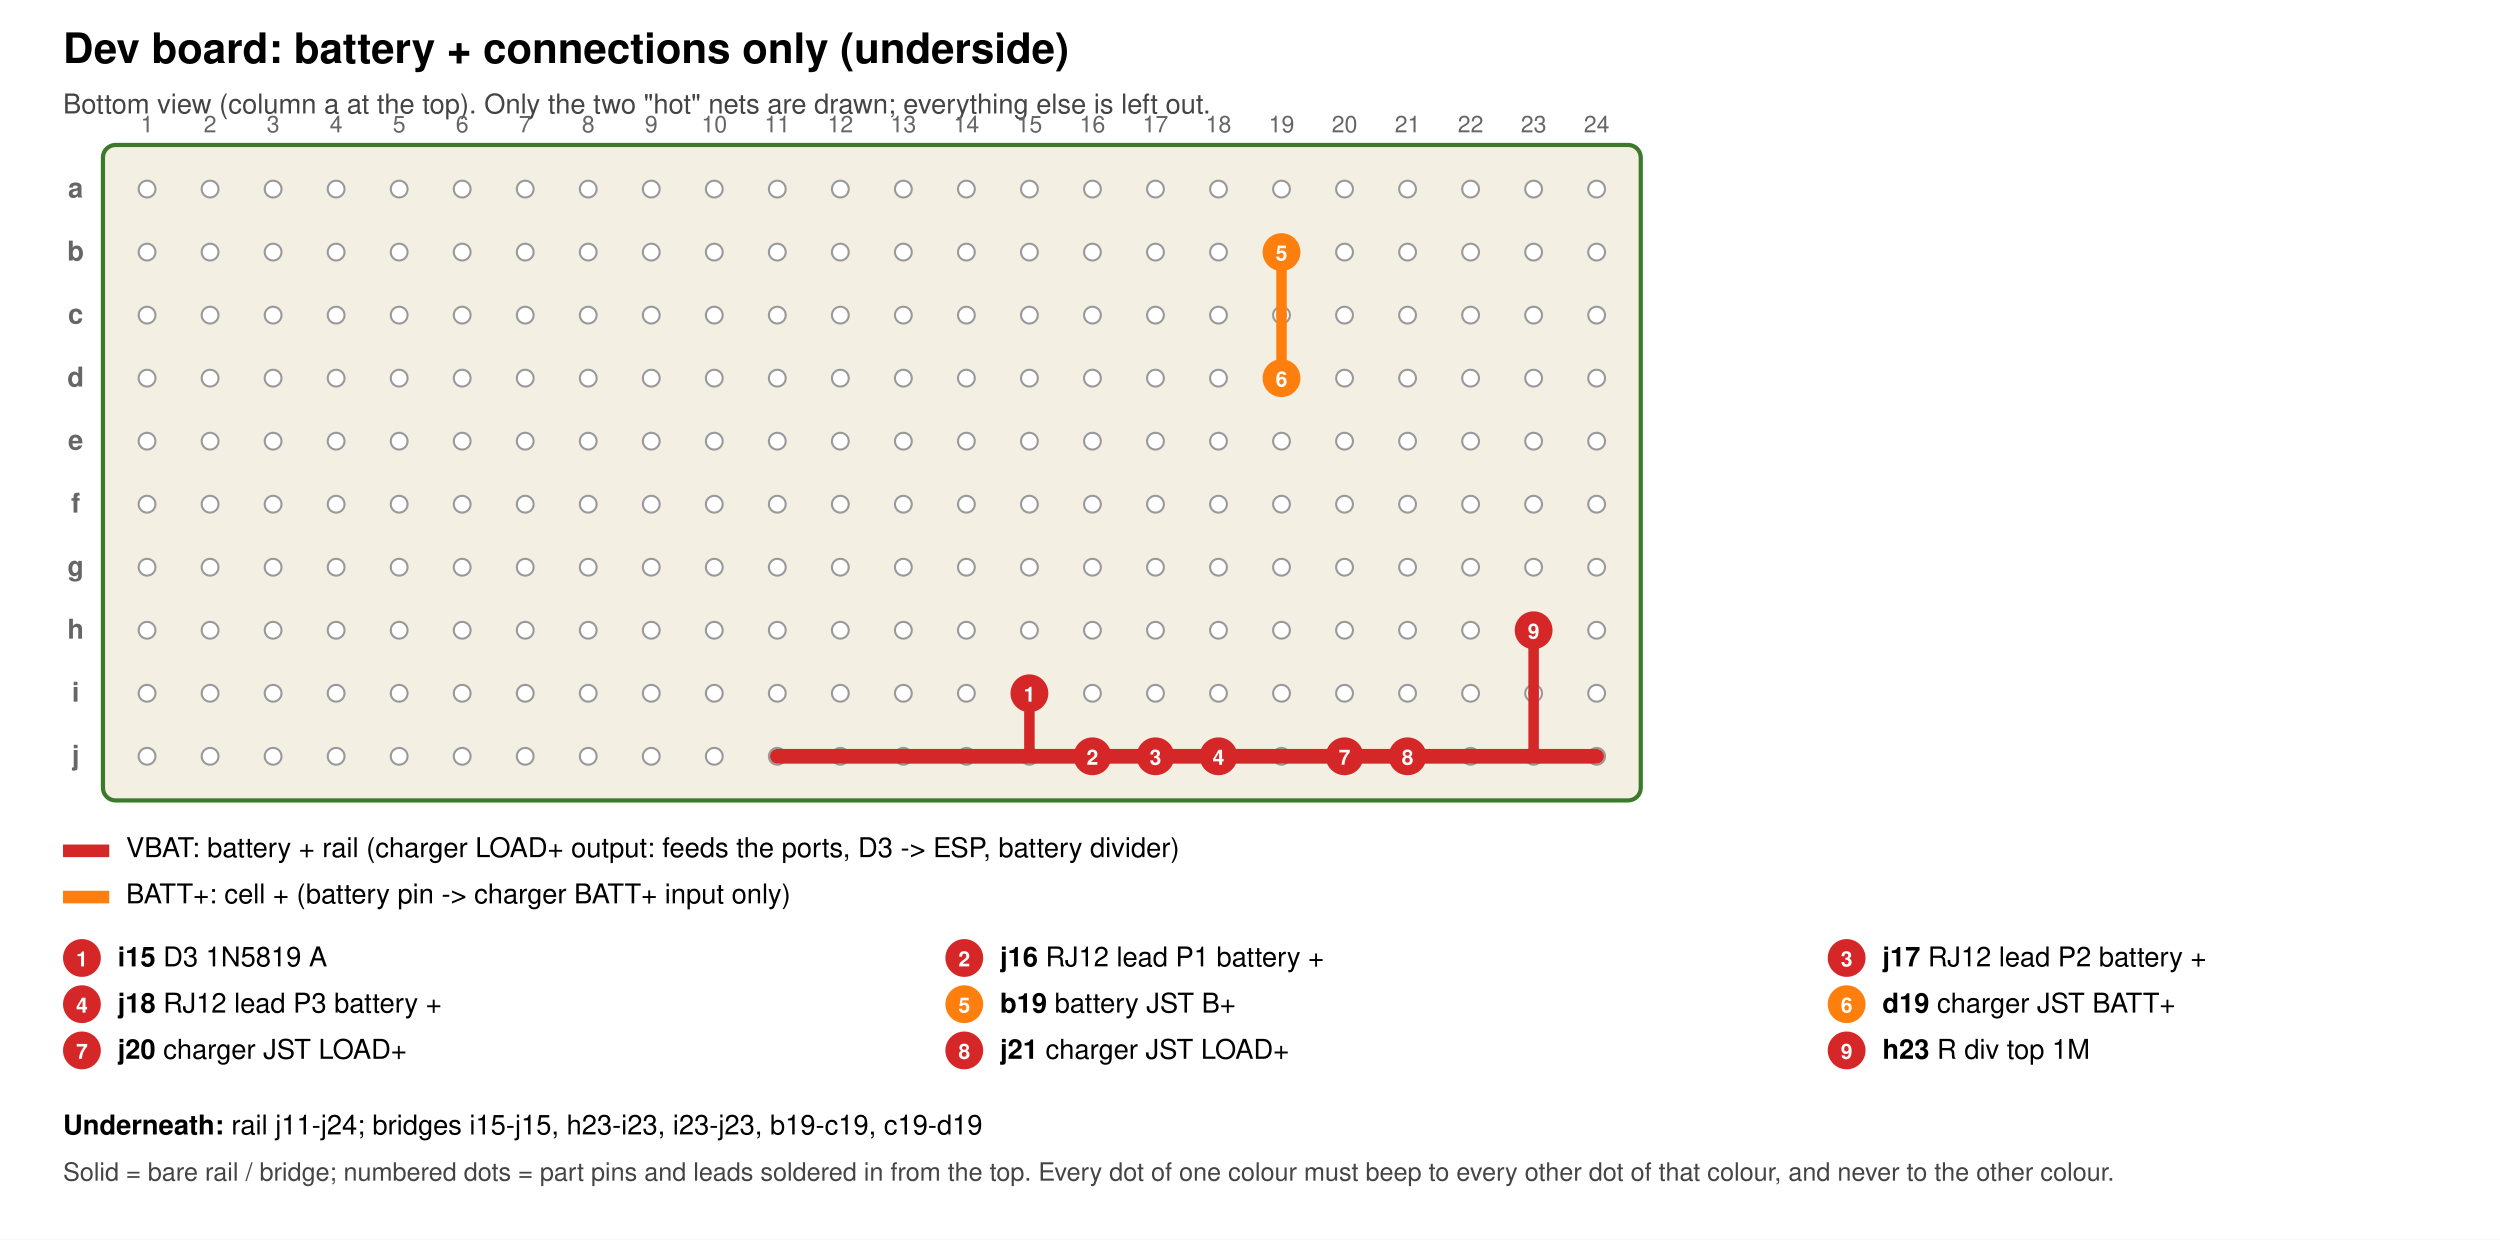
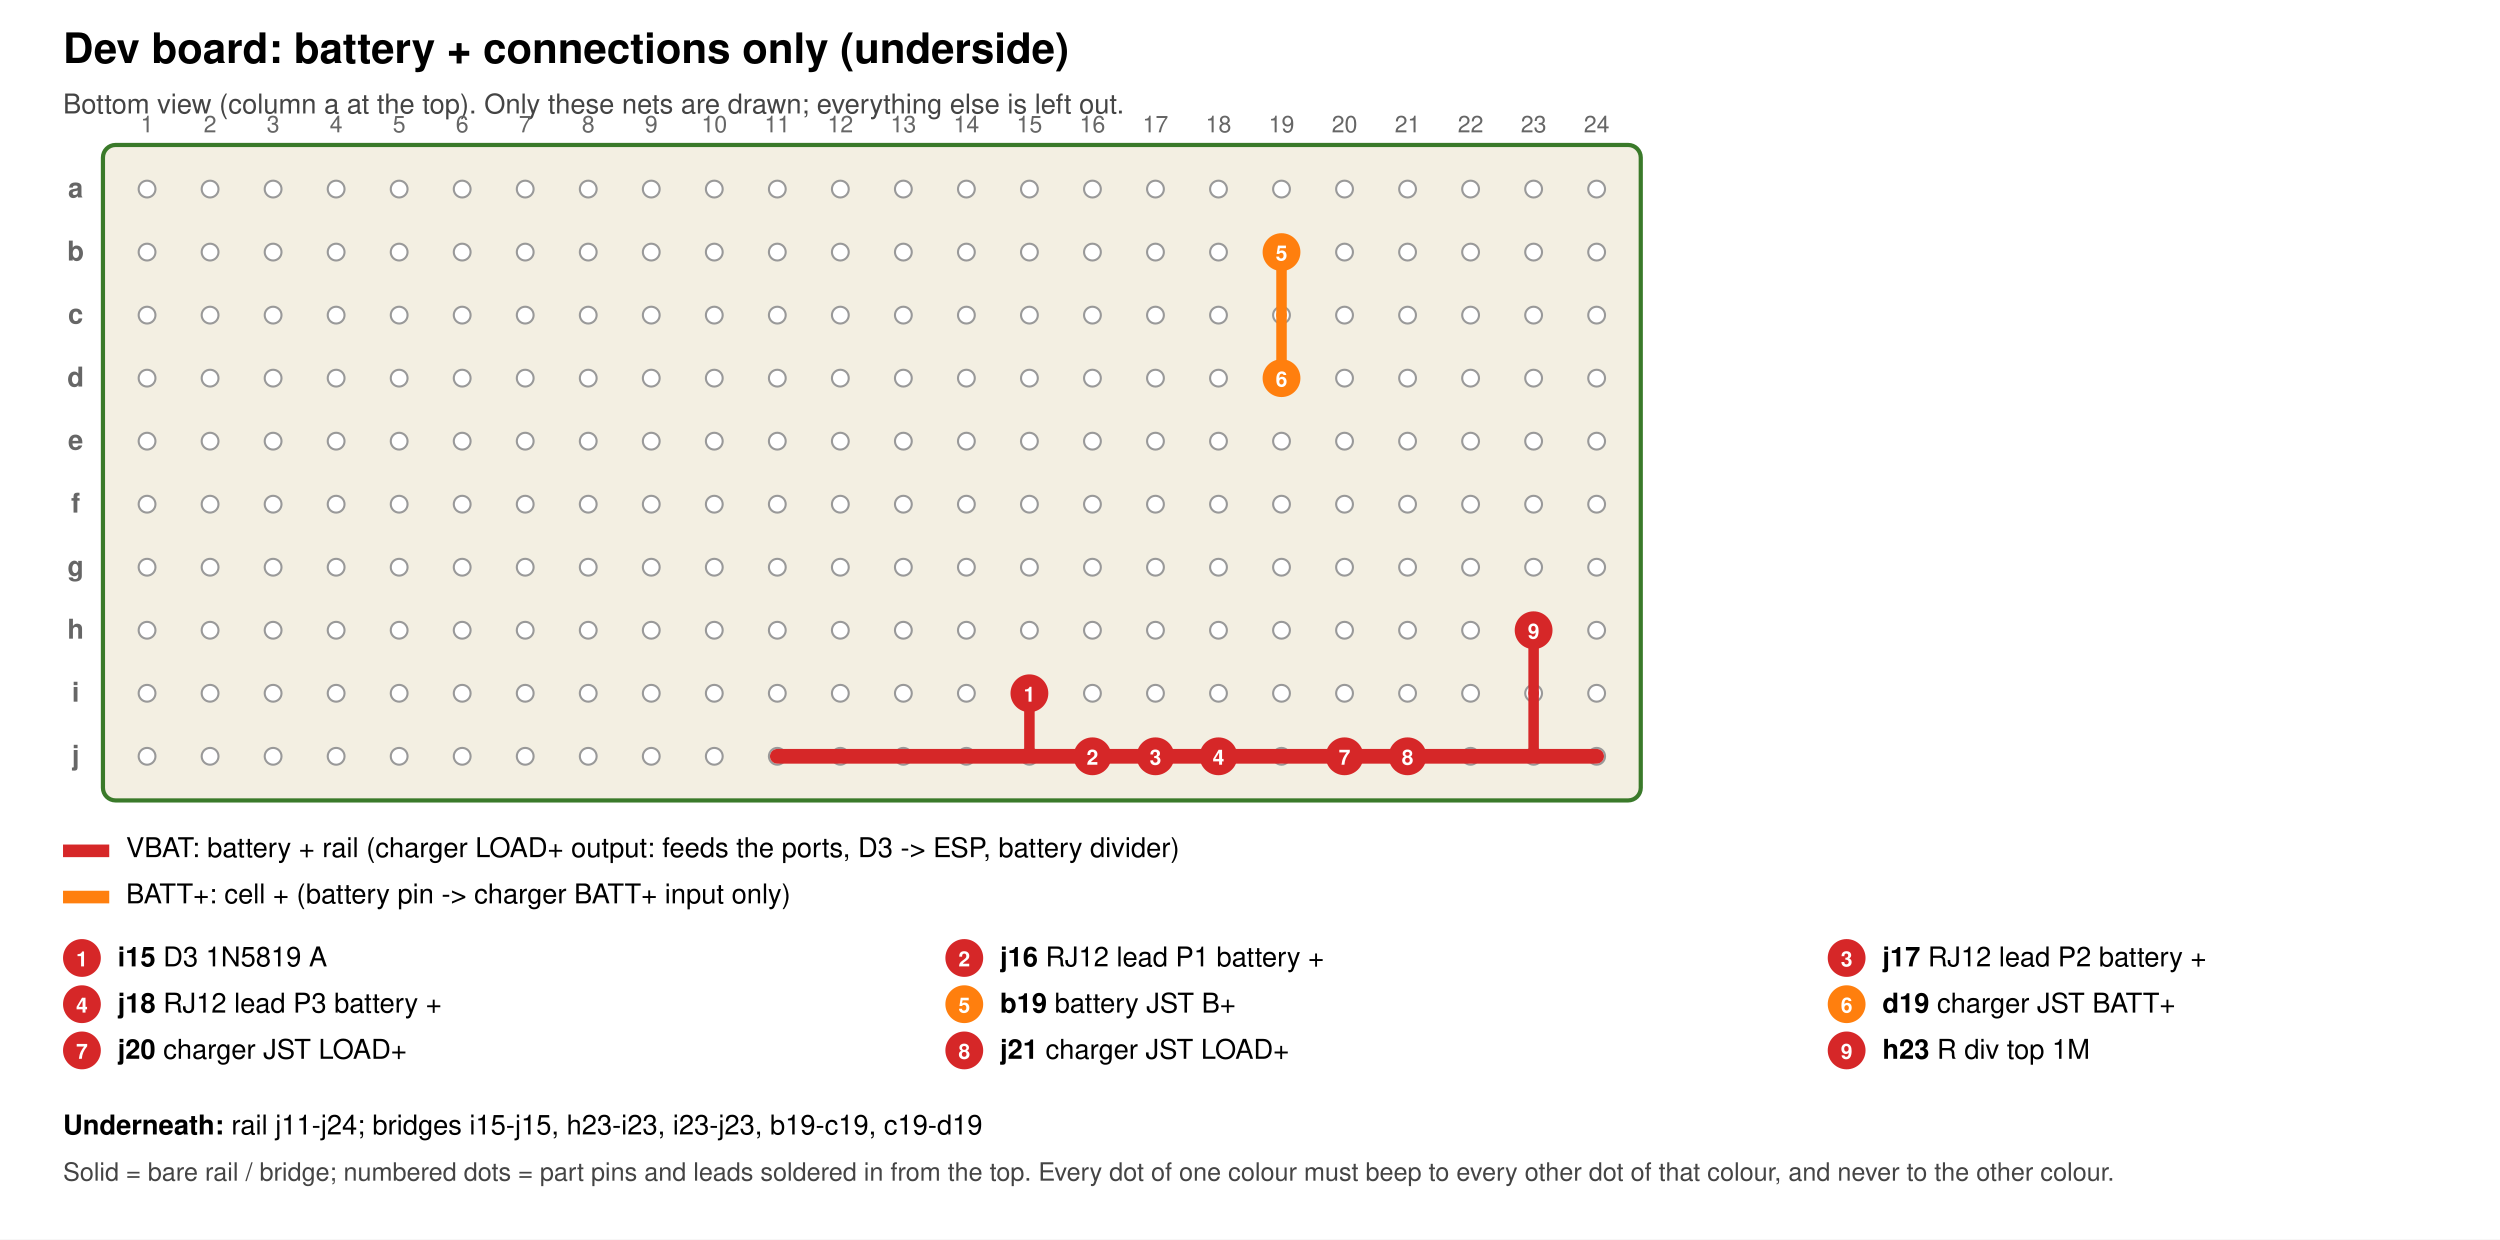
<svg xmlns="http://www.w3.org/2000/svg" width="1190" height="590" font-family="Helvetica,Arial">
  <defs>
    <filter id="mute">
      <feColorMatrix type="saturate" values="0" />
    </filter>
  </defs>
  <rect width="100%" height="100%" fill="#ffffff" />
  <text x="30" y="30" font-size="20" font-weight="bold">Dev board: battery + connections only (underside)</text>
-   <text x="30" y="54" font-size="13" fill="#444">Bottom view (column a at the top). Only the two "hot" nets are drawn; everything else is left out.</text>
+   <text x="30" y="54" font-size="13" fill="#444">Bottom view (column a at the top). Only these nets are drawn; everything else is left out.</text>
  <rect x="49" y="69" width="732" height="312" rx="6" fill="#f3efe2" stroke="#3a7a2a" stroke-width="2" />
  <text x="70" y="63" font-size="11" fill="#666" text-anchor="middle">1</text>
  <text x="100" y="63" font-size="11" fill="#666" text-anchor="middle">2</text>
  <text x="130" y="63" font-size="11" fill="#666" text-anchor="middle">3</text>
  <text x="160" y="63" font-size="11" fill="#666" text-anchor="middle">4</text>
  <text x="190" y="63" font-size="11" fill="#666" text-anchor="middle">5</text>
  <text x="220" y="63" font-size="11" fill="#666" text-anchor="middle">6</text>
  <text x="250" y="63" font-size="11" fill="#666" text-anchor="middle">7</text>
  <text x="280" y="63" font-size="11" fill="#666" text-anchor="middle">8</text>
  <text x="310" y="63" font-size="11" fill="#666" text-anchor="middle">9</text>
  <text x="340" y="63" font-size="11" fill="#666" text-anchor="middle">10</text>
  <text x="370" y="63" font-size="11" fill="#666" text-anchor="middle">11</text>
  <text x="400" y="63" font-size="11" fill="#666" text-anchor="middle">12</text>
  <text x="430" y="63" font-size="11" fill="#666" text-anchor="middle">13</text>
  <text x="460" y="63" font-size="11" fill="#666" text-anchor="middle">14</text>
  <text x="490" y="63" font-size="11" fill="#666" text-anchor="middle">15</text>
  <text x="520" y="63" font-size="11" fill="#666" text-anchor="middle">16</text>
  <text x="550" y="63" font-size="11" fill="#666" text-anchor="middle">17</text>
  <text x="580" y="63" font-size="11" fill="#666" text-anchor="middle">18</text>
  <text x="610" y="63" font-size="11" fill="#666" text-anchor="middle">19</text>
  <text x="640" y="63" font-size="11" fill="#666" text-anchor="middle">20</text>
  <text x="670" y="63" font-size="11" fill="#666" text-anchor="middle">21</text>
  <text x="700" y="63" font-size="11" fill="#666" text-anchor="middle">22</text>
  <text x="730" y="63" font-size="11" fill="#666" text-anchor="middle">23</text>
  <text x="760" y="63" font-size="11" fill="#666" text-anchor="middle">24</text>
  <text x="36" y="94" font-size="13" font-weight="bold" fill="#666" text-anchor="middle">a</text>
  <text x="36" y="124" font-size="13" font-weight="bold" fill="#666" text-anchor="middle">b</text>
  <text x="36" y="154" font-size="13" font-weight="bold" fill="#666" text-anchor="middle">c</text>
  <text x="36" y="184" font-size="13" font-weight="bold" fill="#666" text-anchor="middle">d</text>
  <text x="36" y="214" font-size="13" font-weight="bold" fill="#666" text-anchor="middle">e</text>
  <text x="36" y="244" font-size="13" font-weight="bold" fill="#666" text-anchor="middle">f</text>
  <text x="36" y="274" font-size="13" font-weight="bold" fill="#666" text-anchor="middle">g</text>
  <text x="36" y="304" font-size="13" font-weight="bold" fill="#666" text-anchor="middle">h</text>
  <text x="36" y="334" font-size="13" font-weight="bold" fill="#666" text-anchor="middle">i</text>
  <text x="36" y="364" font-size="13" font-weight="bold" fill="#666" text-anchor="middle">j</text>
  <circle cx="70" cy="90" r="4" fill="#fff" stroke="#999" />
  <circle cx="70" cy="120" r="4" fill="#fff" stroke="#999" />
  <circle cx="70" cy="150" r="4" fill="#fff" stroke="#999" />
  <circle cx="70" cy="180" r="4" fill="#fff" stroke="#999" />
  <circle cx="70" cy="210" r="4" fill="#fff" stroke="#999" />
  <circle cx="70" cy="240" r="4" fill="#fff" stroke="#999" />
  <circle cx="70" cy="270" r="4" fill="#fff" stroke="#999" />
  <circle cx="70" cy="300" r="4" fill="#fff" stroke="#999" />
  <circle cx="70" cy="330" r="4" fill="#fff" stroke="#999" />
  <circle cx="70" cy="360" r="4" fill="#fff" stroke="#999" />
  <circle cx="100" cy="90" r="4" fill="#fff" stroke="#999" />
  <circle cx="100" cy="120" r="4" fill="#fff" stroke="#999" />
  <circle cx="100" cy="150" r="4" fill="#fff" stroke="#999" />
  <circle cx="100" cy="180" r="4" fill="#fff" stroke="#999" />
  <circle cx="100" cy="210" r="4" fill="#fff" stroke="#999" />
  <circle cx="100" cy="240" r="4" fill="#fff" stroke="#999" />
  <circle cx="100" cy="270" r="4" fill="#fff" stroke="#999" />
  <circle cx="100" cy="300" r="4" fill="#fff" stroke="#999" />
  <circle cx="100" cy="330" r="4" fill="#fff" stroke="#999" />
  <circle cx="100" cy="360" r="4" fill="#fff" stroke="#999" />
  <circle cx="130" cy="90" r="4" fill="#fff" stroke="#999" />
  <circle cx="130" cy="120" r="4" fill="#fff" stroke="#999" />
  <circle cx="130" cy="150" r="4" fill="#fff" stroke="#999" />
  <circle cx="130" cy="180" r="4" fill="#fff" stroke="#999" />
  <circle cx="130" cy="210" r="4" fill="#fff" stroke="#999" />
  <circle cx="130" cy="240" r="4" fill="#fff" stroke="#999" />
  <circle cx="130" cy="270" r="4" fill="#fff" stroke="#999" />
  <circle cx="130" cy="300" r="4" fill="#fff" stroke="#999" />
  <circle cx="130" cy="330" r="4" fill="#fff" stroke="#999" />
  <circle cx="130" cy="360" r="4" fill="#fff" stroke="#999" />
  <circle cx="160" cy="90" r="4" fill="#fff" stroke="#999" />
  <circle cx="160" cy="120" r="4" fill="#fff" stroke="#999" />
  <circle cx="160" cy="150" r="4" fill="#fff" stroke="#999" />
  <circle cx="160" cy="180" r="4" fill="#fff" stroke="#999" />
  <circle cx="160" cy="210" r="4" fill="#fff" stroke="#999" />
  <circle cx="160" cy="240" r="4" fill="#fff" stroke="#999" />
  <circle cx="160" cy="270" r="4" fill="#fff" stroke="#999" />
  <circle cx="160" cy="300" r="4" fill="#fff" stroke="#999" />
  <circle cx="160" cy="330" r="4" fill="#fff" stroke="#999" />
  <circle cx="160" cy="360" r="4" fill="#fff" stroke="#999" />
  <circle cx="190" cy="90" r="4" fill="#fff" stroke="#999" />
  <circle cx="190" cy="120" r="4" fill="#fff" stroke="#999" />
  <circle cx="190" cy="150" r="4" fill="#fff" stroke="#999" />
  <circle cx="190" cy="180" r="4" fill="#fff" stroke="#999" />
  <circle cx="190" cy="210" r="4" fill="#fff" stroke="#999" />
  <circle cx="190" cy="240" r="4" fill="#fff" stroke="#999" />
  <circle cx="190" cy="270" r="4" fill="#fff" stroke="#999" />
  <circle cx="190" cy="300" r="4" fill="#fff" stroke="#999" />
  <circle cx="190" cy="330" r="4" fill="#fff" stroke="#999" />
  <circle cx="190" cy="360" r="4" fill="#fff" stroke="#999" />
  <circle cx="220" cy="90" r="4" fill="#fff" stroke="#999" />
  <circle cx="220" cy="120" r="4" fill="#fff" stroke="#999" />
  <circle cx="220" cy="150" r="4" fill="#fff" stroke="#999" />
  <circle cx="220" cy="180" r="4" fill="#fff" stroke="#999" />
  <circle cx="220" cy="210" r="4" fill="#fff" stroke="#999" />
  <circle cx="220" cy="240" r="4" fill="#fff" stroke="#999" />
  <circle cx="220" cy="270" r="4" fill="#fff" stroke="#999" />
  <circle cx="220" cy="300" r="4" fill="#fff" stroke="#999" />
  <circle cx="220" cy="330" r="4" fill="#fff" stroke="#999" />
  <circle cx="220" cy="360" r="4" fill="#fff" stroke="#999" />
  <circle cx="250" cy="90" r="4" fill="#fff" stroke="#999" />
  <circle cx="250" cy="120" r="4" fill="#fff" stroke="#999" />
  <circle cx="250" cy="150" r="4" fill="#fff" stroke="#999" />
  <circle cx="250" cy="180" r="4" fill="#fff" stroke="#999" />
  <circle cx="250" cy="210" r="4" fill="#fff" stroke="#999" />
  <circle cx="250" cy="240" r="4" fill="#fff" stroke="#999" />
  <circle cx="250" cy="270" r="4" fill="#fff" stroke="#999" />
  <circle cx="250" cy="300" r="4" fill="#fff" stroke="#999" />
  <circle cx="250" cy="330" r="4" fill="#fff" stroke="#999" />
  <circle cx="250" cy="360" r="4" fill="#fff" stroke="#999" />
  <circle cx="280" cy="90" r="4" fill="#fff" stroke="#999" />
  <circle cx="280" cy="120" r="4" fill="#fff" stroke="#999" />
  <circle cx="280" cy="150" r="4" fill="#fff" stroke="#999" />
  <circle cx="280" cy="180" r="4" fill="#fff" stroke="#999" />
  <circle cx="280" cy="210" r="4" fill="#fff" stroke="#999" />
  <circle cx="280" cy="240" r="4" fill="#fff" stroke="#999" />
  <circle cx="280" cy="270" r="4" fill="#fff" stroke="#999" />
  <circle cx="280" cy="300" r="4" fill="#fff" stroke="#999" />
  <circle cx="280" cy="330" r="4" fill="#fff" stroke="#999" />
  <circle cx="280" cy="360" r="4" fill="#fff" stroke="#999" />
  <circle cx="310" cy="90" r="4" fill="#fff" stroke="#999" />
  <circle cx="310" cy="120" r="4" fill="#fff" stroke="#999" />
  <circle cx="310" cy="150" r="4" fill="#fff" stroke="#999" />
  <circle cx="310" cy="180" r="4" fill="#fff" stroke="#999" />
  <circle cx="310" cy="210" r="4" fill="#fff" stroke="#999" />
  <circle cx="310" cy="240" r="4" fill="#fff" stroke="#999" />
  <circle cx="310" cy="270" r="4" fill="#fff" stroke="#999" />
  <circle cx="310" cy="300" r="4" fill="#fff" stroke="#999" />
  <circle cx="310" cy="330" r="4" fill="#fff" stroke="#999" />
  <circle cx="310" cy="360" r="4" fill="#fff" stroke="#999" />
  <circle cx="340" cy="90" r="4" fill="#fff" stroke="#999" />
  <circle cx="340" cy="120" r="4" fill="#fff" stroke="#999" />
  <circle cx="340" cy="150" r="4" fill="#fff" stroke="#999" />
  <circle cx="340" cy="180" r="4" fill="#fff" stroke="#999" />
  <circle cx="340" cy="210" r="4" fill="#fff" stroke="#999" />
  <circle cx="340" cy="240" r="4" fill="#fff" stroke="#999" />
  <circle cx="340" cy="270" r="4" fill="#fff" stroke="#999" />
  <circle cx="340" cy="300" r="4" fill="#fff" stroke="#999" />
  <circle cx="340" cy="330" r="4" fill="#fff" stroke="#999" />
  <circle cx="340" cy="360" r="4" fill="#fff" stroke="#999" />
  <circle cx="370" cy="90" r="4" fill="#fff" stroke="#999" />
  <circle cx="370" cy="120" r="4" fill="#fff" stroke="#999" />
  <circle cx="370" cy="150" r="4" fill="#fff" stroke="#999" />
  <circle cx="370" cy="180" r="4" fill="#fff" stroke="#999" />
  <circle cx="370" cy="210" r="4" fill="#fff" stroke="#999" />
  <circle cx="370" cy="240" r="4" fill="#fff" stroke="#999" />
  <circle cx="370" cy="270" r="4" fill="#fff" stroke="#999" />
  <circle cx="370" cy="300" r="4" fill="#fff" stroke="#999" />
  <circle cx="370" cy="330" r="4" fill="#fff" stroke="#999" />
  <circle cx="370" cy="360" r="4" fill="#fff" stroke="#999" />
  <circle cx="400" cy="90" r="4" fill="#fff" stroke="#999" />
  <circle cx="400" cy="120" r="4" fill="#fff" stroke="#999" />
  <circle cx="400" cy="150" r="4" fill="#fff" stroke="#999" />
  <circle cx="400" cy="180" r="4" fill="#fff" stroke="#999" />
  <circle cx="400" cy="210" r="4" fill="#fff" stroke="#999" />
  <circle cx="400" cy="240" r="4" fill="#fff" stroke="#999" />
  <circle cx="400" cy="270" r="4" fill="#fff" stroke="#999" />
  <circle cx="400" cy="300" r="4" fill="#fff" stroke="#999" />
  <circle cx="400" cy="330" r="4" fill="#fff" stroke="#999" />
  <circle cx="400" cy="360" r="4" fill="#fff" stroke="#999" />
  <circle cx="430" cy="90" r="4" fill="#fff" stroke="#999" />
  <circle cx="430" cy="120" r="4" fill="#fff" stroke="#999" />
  <circle cx="430" cy="150" r="4" fill="#fff" stroke="#999" />
  <circle cx="430" cy="180" r="4" fill="#fff" stroke="#999" />
  <circle cx="430" cy="210" r="4" fill="#fff" stroke="#999" />
  <circle cx="430" cy="240" r="4" fill="#fff" stroke="#999" />
  <circle cx="430" cy="270" r="4" fill="#fff" stroke="#999" />
  <circle cx="430" cy="300" r="4" fill="#fff" stroke="#999" />
  <circle cx="430" cy="330" r="4" fill="#fff" stroke="#999" />
  <circle cx="430" cy="360" r="4" fill="#fff" stroke="#999" />
  <circle cx="460" cy="90" r="4" fill="#fff" stroke="#999" />
  <circle cx="460" cy="120" r="4" fill="#fff" stroke="#999" />
  <circle cx="460" cy="150" r="4" fill="#fff" stroke="#999" />
  <circle cx="460" cy="180" r="4" fill="#fff" stroke="#999" />
  <circle cx="460" cy="210" r="4" fill="#fff" stroke="#999" />
  <circle cx="460" cy="240" r="4" fill="#fff" stroke="#999" />
  <circle cx="460" cy="270" r="4" fill="#fff" stroke="#999" />
  <circle cx="460" cy="300" r="4" fill="#fff" stroke="#999" />
  <circle cx="460" cy="330" r="4" fill="#fff" stroke="#999" />
  <circle cx="460" cy="360" r="4" fill="#fff" stroke="#999" />
  <circle cx="490" cy="90" r="4" fill="#fff" stroke="#999" />
  <circle cx="490" cy="120" r="4" fill="#fff" stroke="#999" />
  <circle cx="490" cy="150" r="4" fill="#fff" stroke="#999" />
  <circle cx="490" cy="180" r="4" fill="#fff" stroke="#999" />
  <circle cx="490" cy="210" r="4" fill="#fff" stroke="#999" />
  <circle cx="490" cy="240" r="4" fill="#fff" stroke="#999" />
  <circle cx="490" cy="270" r="4" fill="#fff" stroke="#999" />
  <circle cx="490" cy="300" r="4" fill="#fff" stroke="#999" />
  <circle cx="490" cy="330" r="4" fill="#fff" stroke="#999" />
  <circle cx="490" cy="360" r="4" fill="#fff" stroke="#999" />
  <circle cx="520" cy="90" r="4" fill="#fff" stroke="#999" />
  <circle cx="520" cy="120" r="4" fill="#fff" stroke="#999" />
  <circle cx="520" cy="150" r="4" fill="#fff" stroke="#999" />
  <circle cx="520" cy="180" r="4" fill="#fff" stroke="#999" />
  <circle cx="520" cy="210" r="4" fill="#fff" stroke="#999" />
  <circle cx="520" cy="240" r="4" fill="#fff" stroke="#999" />
  <circle cx="520" cy="270" r="4" fill="#fff" stroke="#999" />
  <circle cx="520" cy="300" r="4" fill="#fff" stroke="#999" />
  <circle cx="520" cy="330" r="4" fill="#fff" stroke="#999" />
  <circle cx="520" cy="360" r="4" fill="#fff" stroke="#999" />
  <circle cx="550" cy="90" r="4" fill="#fff" stroke="#999" />
  <circle cx="550" cy="120" r="4" fill="#fff" stroke="#999" />
  <circle cx="550" cy="150" r="4" fill="#fff" stroke="#999" />
  <circle cx="550" cy="180" r="4" fill="#fff" stroke="#999" />
  <circle cx="550" cy="210" r="4" fill="#fff" stroke="#999" />
  <circle cx="550" cy="240" r="4" fill="#fff" stroke="#999" />
  <circle cx="550" cy="270" r="4" fill="#fff" stroke="#999" />
  <circle cx="550" cy="300" r="4" fill="#fff" stroke="#999" />
  <circle cx="550" cy="330" r="4" fill="#fff" stroke="#999" />
  <circle cx="550" cy="360" r="4" fill="#fff" stroke="#999" />
  <circle cx="580" cy="90" r="4" fill="#fff" stroke="#999" />
  <circle cx="580" cy="120" r="4" fill="#fff" stroke="#999" />
  <circle cx="580" cy="150" r="4" fill="#fff" stroke="#999" />
  <circle cx="580" cy="180" r="4" fill="#fff" stroke="#999" />
  <circle cx="580" cy="210" r="4" fill="#fff" stroke="#999" />
  <circle cx="580" cy="240" r="4" fill="#fff" stroke="#999" />
  <circle cx="580" cy="270" r="4" fill="#fff" stroke="#999" />
  <circle cx="580" cy="300" r="4" fill="#fff" stroke="#999" />
  <circle cx="580" cy="330" r="4" fill="#fff" stroke="#999" />
  <circle cx="580" cy="360" r="4" fill="#fff" stroke="#999" />
  <circle cx="610" cy="90" r="4" fill="#fff" stroke="#999" />
  <circle cx="610" cy="120" r="4" fill="#fff" stroke="#999" />
  <circle cx="610" cy="150" r="4" fill="#fff" stroke="#999" />
  <circle cx="610" cy="180" r="4" fill="#fff" stroke="#999" />
  <circle cx="610" cy="210" r="4" fill="#fff" stroke="#999" />
  <circle cx="610" cy="240" r="4" fill="#fff" stroke="#999" />
  <circle cx="610" cy="270" r="4" fill="#fff" stroke="#999" />
  <circle cx="610" cy="300" r="4" fill="#fff" stroke="#999" />
  <circle cx="610" cy="330" r="4" fill="#fff" stroke="#999" />
  <circle cx="610" cy="360" r="4" fill="#fff" stroke="#999" />
  <circle cx="640" cy="90" r="4" fill="#fff" stroke="#999" />
  <circle cx="640" cy="120" r="4" fill="#fff" stroke="#999" />
  <circle cx="640" cy="150" r="4" fill="#fff" stroke="#999" />
  <circle cx="640" cy="180" r="4" fill="#fff" stroke="#999" />
  <circle cx="640" cy="210" r="4" fill="#fff" stroke="#999" />
  <circle cx="640" cy="240" r="4" fill="#fff" stroke="#999" />
  <circle cx="640" cy="270" r="4" fill="#fff" stroke="#999" />
  <circle cx="640" cy="300" r="4" fill="#fff" stroke="#999" />
  <circle cx="640" cy="330" r="4" fill="#fff" stroke="#999" />
  <circle cx="640" cy="360" r="4" fill="#fff" stroke="#999" />
  <circle cx="670" cy="90" r="4" fill="#fff" stroke="#999" />
  <circle cx="670" cy="120" r="4" fill="#fff" stroke="#999" />
  <circle cx="670" cy="150" r="4" fill="#fff" stroke="#999" />
  <circle cx="670" cy="180" r="4" fill="#fff" stroke="#999" />
  <circle cx="670" cy="210" r="4" fill="#fff" stroke="#999" />
  <circle cx="670" cy="240" r="4" fill="#fff" stroke="#999" />
  <circle cx="670" cy="270" r="4" fill="#fff" stroke="#999" />
  <circle cx="670" cy="300" r="4" fill="#fff" stroke="#999" />
  <circle cx="670" cy="330" r="4" fill="#fff" stroke="#999" />
  <circle cx="670" cy="360" r="4" fill="#fff" stroke="#999" />
  <circle cx="700" cy="90" r="4" fill="#fff" stroke="#999" />
  <circle cx="700" cy="120" r="4" fill="#fff" stroke="#999" />
  <circle cx="700" cy="150" r="4" fill="#fff" stroke="#999" />
  <circle cx="700" cy="180" r="4" fill="#fff" stroke="#999" />
  <circle cx="700" cy="210" r="4" fill="#fff" stroke="#999" />
  <circle cx="700" cy="240" r="4" fill="#fff" stroke="#999" />
  <circle cx="700" cy="270" r="4" fill="#fff" stroke="#999" />
  <circle cx="700" cy="300" r="4" fill="#fff" stroke="#999" />
  <circle cx="700" cy="330" r="4" fill="#fff" stroke="#999" />
  <circle cx="700" cy="360" r="4" fill="#fff" stroke="#999" />
  <circle cx="730" cy="90" r="4" fill="#fff" stroke="#999" />
  <circle cx="730" cy="120" r="4" fill="#fff" stroke="#999" />
  <circle cx="730" cy="150" r="4" fill="#fff" stroke="#999" />
  <circle cx="730" cy="180" r="4" fill="#fff" stroke="#999" />
  <circle cx="730" cy="210" r="4" fill="#fff" stroke="#999" />
  <circle cx="730" cy="240" r="4" fill="#fff" stroke="#999" />
  <circle cx="730" cy="270" r="4" fill="#fff" stroke="#999" />
  <circle cx="730" cy="300" r="4" fill="#fff" stroke="#999" />
  <circle cx="730" cy="330" r="4" fill="#fff" stroke="#999" />
  <circle cx="730" cy="360" r="4" fill="#fff" stroke="#999" />
  <circle cx="760" cy="90" r="4" fill="#fff" stroke="#999" />
  <circle cx="760" cy="120" r="4" fill="#fff" stroke="#999" />
  <circle cx="760" cy="150" r="4" fill="#fff" stroke="#999" />
  <circle cx="760" cy="180" r="4" fill="#fff" stroke="#999" />
  <circle cx="760" cy="210" r="4" fill="#fff" stroke="#999" />
  <circle cx="760" cy="240" r="4" fill="#fff" stroke="#999" />
  <circle cx="760" cy="270" r="4" fill="#fff" stroke="#999" />
  <circle cx="760" cy="300" r="4" fill="#fff" stroke="#999" />
  <circle cx="760" cy="330" r="4" fill="#fff" stroke="#999" />
  <circle cx="760" cy="360" r="4" fill="#fff" stroke="#999" />
  <line x1="370" y1="360" x2="760" y2="360" stroke="#d62728" stroke-width="7" stroke-linecap="round" />
  <line x1="490" y1="330" x2="490" y2="360" stroke="#d62728" stroke-width="5" stroke-linecap="round" />
  <line x1="730" y1="300" x2="730" y2="330" stroke="#d62728" stroke-width="5" stroke-linecap="round" />
  <line x1="730" y1="330" x2="730" y2="360" stroke="#d62728" stroke-width="5" stroke-linecap="round" />
  <line x1="610" y1="120" x2="610" y2="150" stroke="#ff7f0e" stroke-width="5" stroke-linecap="round" />
  <line x1="610" y1="150" x2="610" y2="180" stroke="#ff7f0e" stroke-width="5" stroke-linecap="round" />
  <circle cx="490" cy="330" r="9" fill="#d62728" />
  <text x="490" y="334" font-size="10" font-weight="bold" fill="#fff" text-anchor="middle">1</text>
  <circle cx="520" cy="360" r="9" fill="#d62728" />
  <text x="520" y="364" font-size="10" font-weight="bold" fill="#fff" text-anchor="middle">2</text>
  <circle cx="550" cy="360" r="9" fill="#d62728" />
  <text x="550" y="364" font-size="10" font-weight="bold" fill="#fff" text-anchor="middle">3</text>
  <circle cx="580" cy="360" r="9" fill="#d62728" />
  <text x="580" y="364" font-size="10" font-weight="bold" fill="#fff" text-anchor="middle">4</text>
  <circle cx="610" cy="120" r="9" fill="#ff7f0e" />
  <text x="610" y="124" font-size="10" font-weight="bold" fill="#fff" text-anchor="middle">5</text>
  <circle cx="610" cy="180" r="9" fill="#ff7f0e" />
  <text x="610" y="184" font-size="10" font-weight="bold" fill="#fff" text-anchor="middle">6</text>
  <circle cx="640" cy="360" r="9" fill="#d62728" />
  <text x="640" y="364" font-size="10" font-weight="bold" fill="#fff" text-anchor="middle">7</text>
  <circle cx="670" cy="360" r="9" fill="#d62728" />
  <text x="670" y="364" font-size="10" font-weight="bold" fill="#fff" text-anchor="middle">8</text>
  <circle cx="730" cy="300" r="9" fill="#d62728" />
  <text x="730" y="304" font-size="10" font-weight="bold" fill="#fff" text-anchor="middle">9</text>
  <rect x="30" y="402" width="22" height="6" fill="#d62728" />
  <text x="60" y="408" font-size="13">VBAT: battery + rail (charger LOAD+ output: feeds the ports, D3 -&gt; ESP, battery divider)</text>
  <rect x="30" y="424" width="22" height="6" fill="#ff7f0e" />
  <text x="60" y="430" font-size="13">BATT+: cell + (battery pin -&gt; charger BATT+ input only)</text>
  <circle cx="39" cy="456" r="9" fill="#d62728" />
  <text x="39" y="460" font-size="10" font-weight="bold" fill="#fff" text-anchor="middle">1</text>
  <text x="56" y="460" font-size="13">
    <tspan font-weight="bold">i15</tspan>  D3 1N5819 A</text>
  <circle cx="459" cy="456" r="9" fill="#d62728" />
  <text x="459" y="460" font-size="10" font-weight="bold" fill="#fff" text-anchor="middle">2</text>
  <text x="476" y="460" font-size="13">
    <tspan font-weight="bold">j16</tspan>  RJ12 lead P1 battery +</text>
  <circle cx="879" cy="456" r="9" fill="#d62728" />
  <text x="879" y="460" font-size="10" font-weight="bold" fill="#fff" text-anchor="middle">3</text>
  <text x="896" y="460" font-size="13">
    <tspan font-weight="bold">j17</tspan>  RJ12 lead P2 battery +</text>
  <circle cx="39" cy="478" r="9" fill="#d62728" />
  <text x="39" y="482" font-size="10" font-weight="bold" fill="#fff" text-anchor="middle">4</text>
  <text x="56" y="482" font-size="13">
    <tspan font-weight="bold">j18</tspan>  RJ12 lead P3 battery +</text>
  <circle cx="459" cy="478" r="9" fill="#ff7f0e" />
  <text x="459" y="482" font-size="10" font-weight="bold" fill="#fff" text-anchor="middle">5</text>
  <text x="476" y="482" font-size="13">
    <tspan font-weight="bold">b19</tspan>  battery JST B+</text>
  <circle cx="879" cy="478" r="9" fill="#ff7f0e" />
  <text x="879" y="482" font-size="10" font-weight="bold" fill="#fff" text-anchor="middle">6</text>
  <text x="896" y="482" font-size="13">
    <tspan font-weight="bold">d19</tspan>  charger JST BATT+</text>
  <circle cx="39" cy="500" r="9" fill="#d62728" />
  <text x="39" y="504" font-size="10" font-weight="bold" fill="#fff" text-anchor="middle">7</text>
  <text x="56" y="504" font-size="13">
    <tspan font-weight="bold">j20</tspan>  charger JST LOAD+</text>
  <circle cx="459" cy="500" r="9" fill="#d62728" />
  <text x="459" y="504" font-size="10" font-weight="bold" fill="#fff" text-anchor="middle">8</text>
  <text x="476" y="504" font-size="13">
    <tspan font-weight="bold">j21</tspan>  charger JST LOAD+</text>
  <circle cx="879" cy="500" r="9" fill="#d62728" />
  <text x="879" y="504" font-size="10" font-weight="bold" fill="#fff" text-anchor="middle">9</text>
  <text x="896" y="504" font-size="13">
    <tspan font-weight="bold">h23</tspan>  R div top 1M</text>
  <text x="30" y="540" font-size="13">
    <tspan font-weight="bold">Underneath:</tspan> rail j11-j24; bridges i15-j15, h23-i23, i23-j23, b19-c19, c19-d19</text>
  <text x="30" y="562" font-size="12" fill="#444">Solid = bare rail / bridge; numbered dots = part pins and leads soldered in from the top. Every dot of one colour must beep to every other dot of that colour, and never to the other colour.</text>
</svg>
